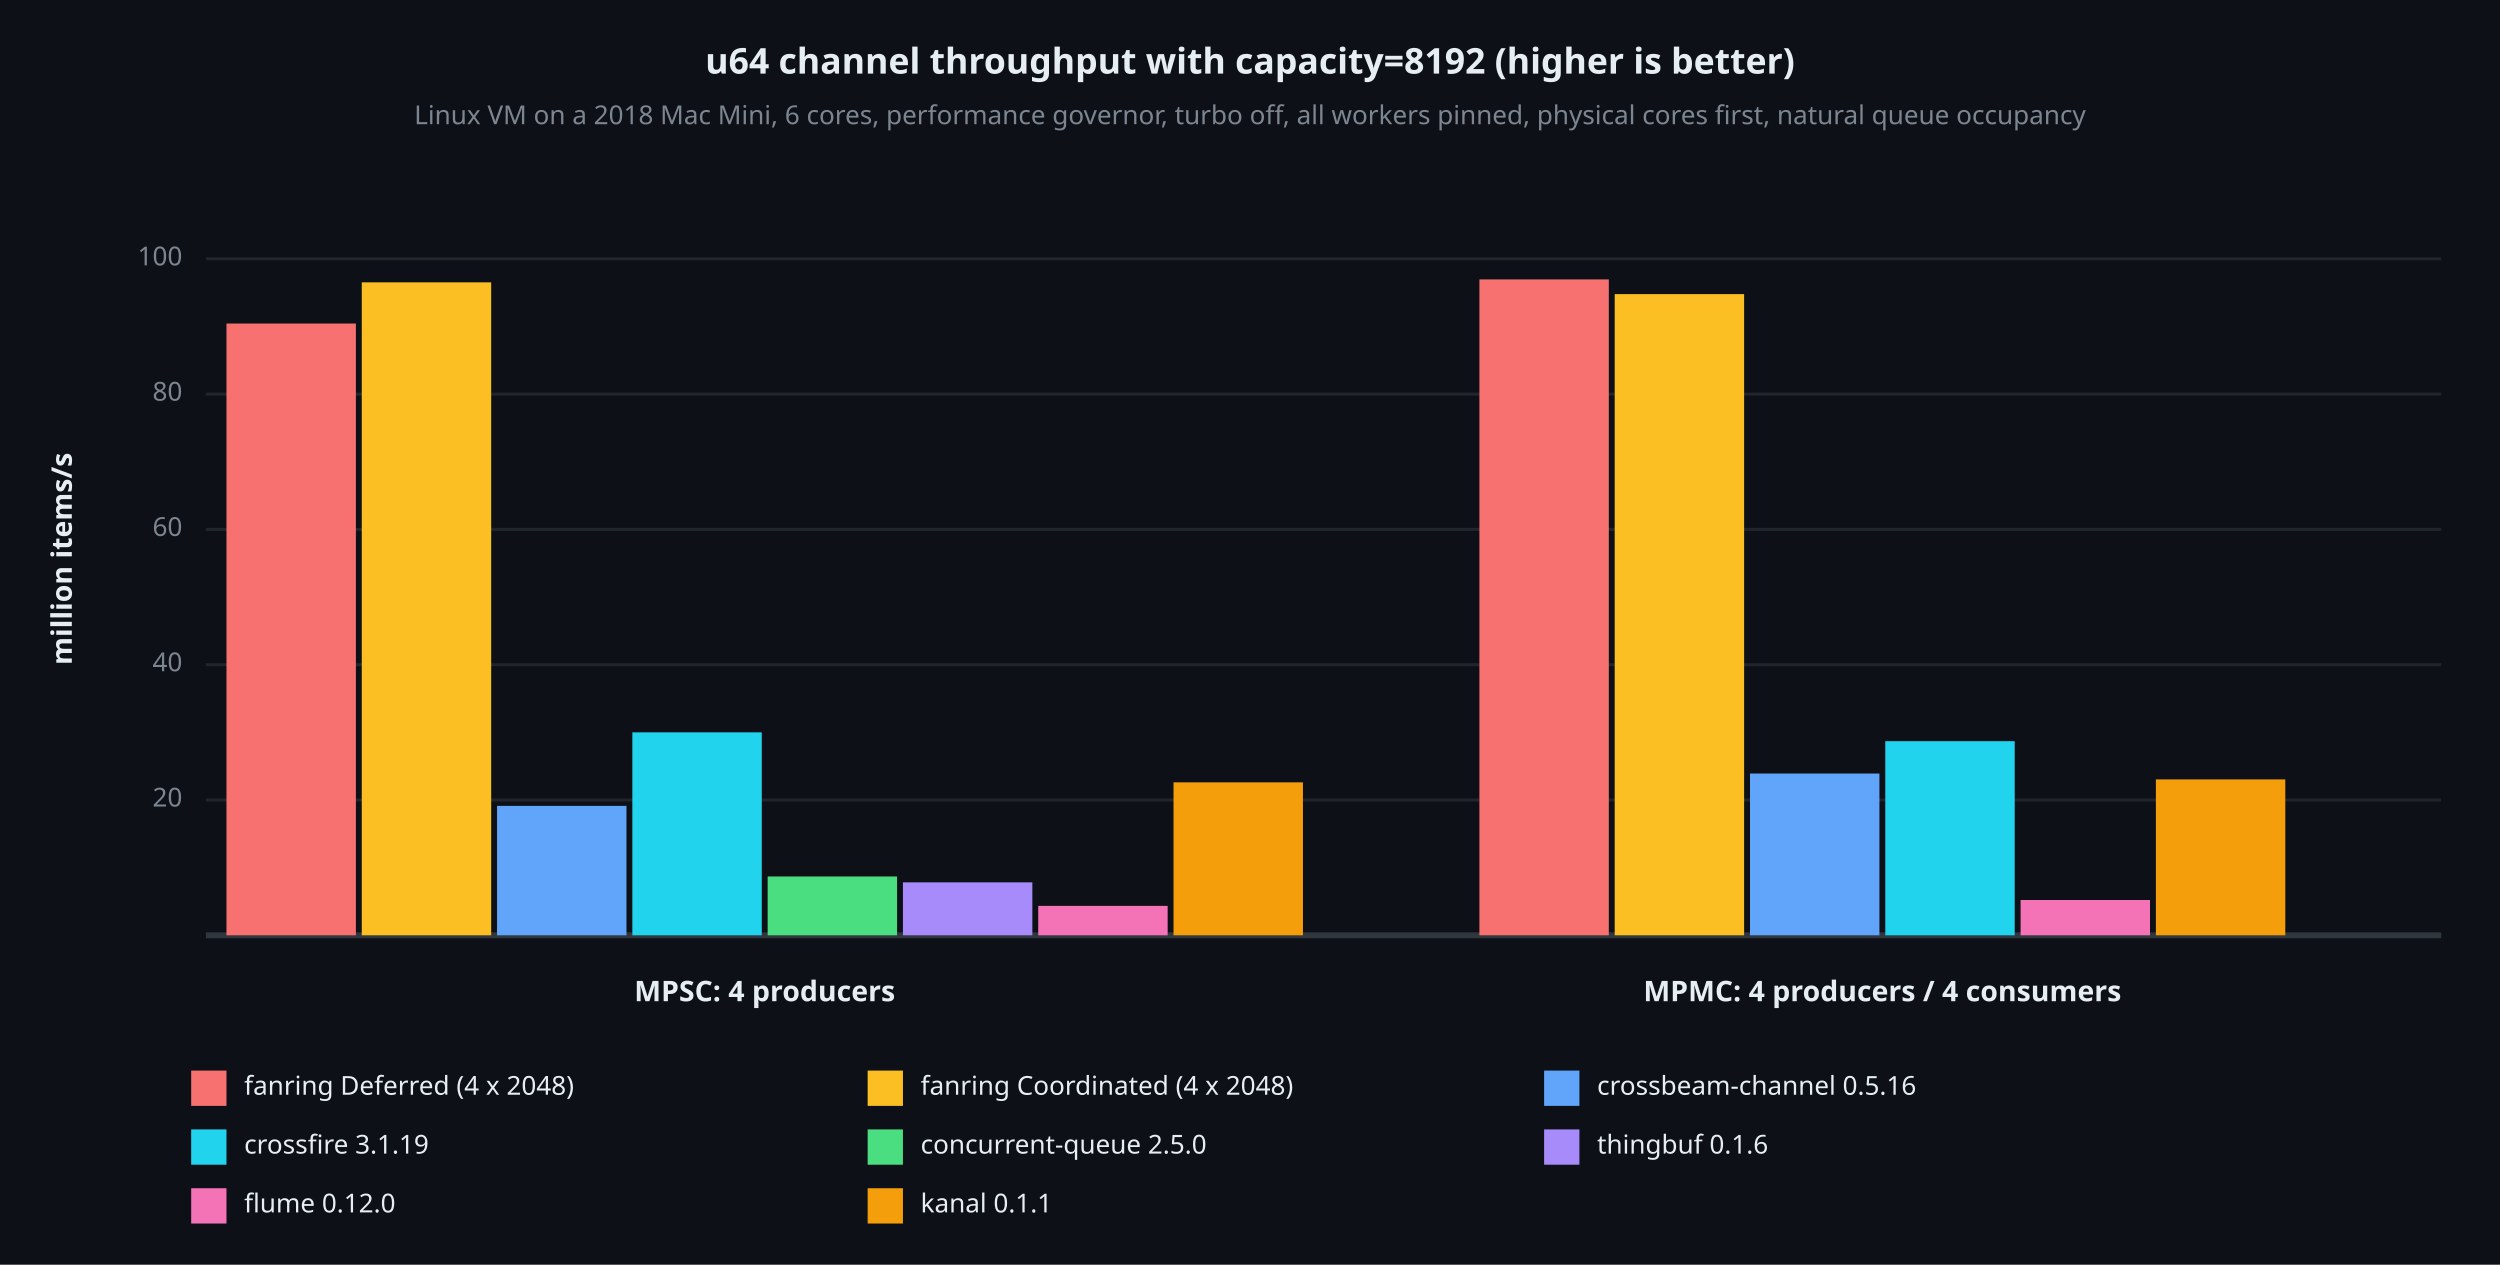
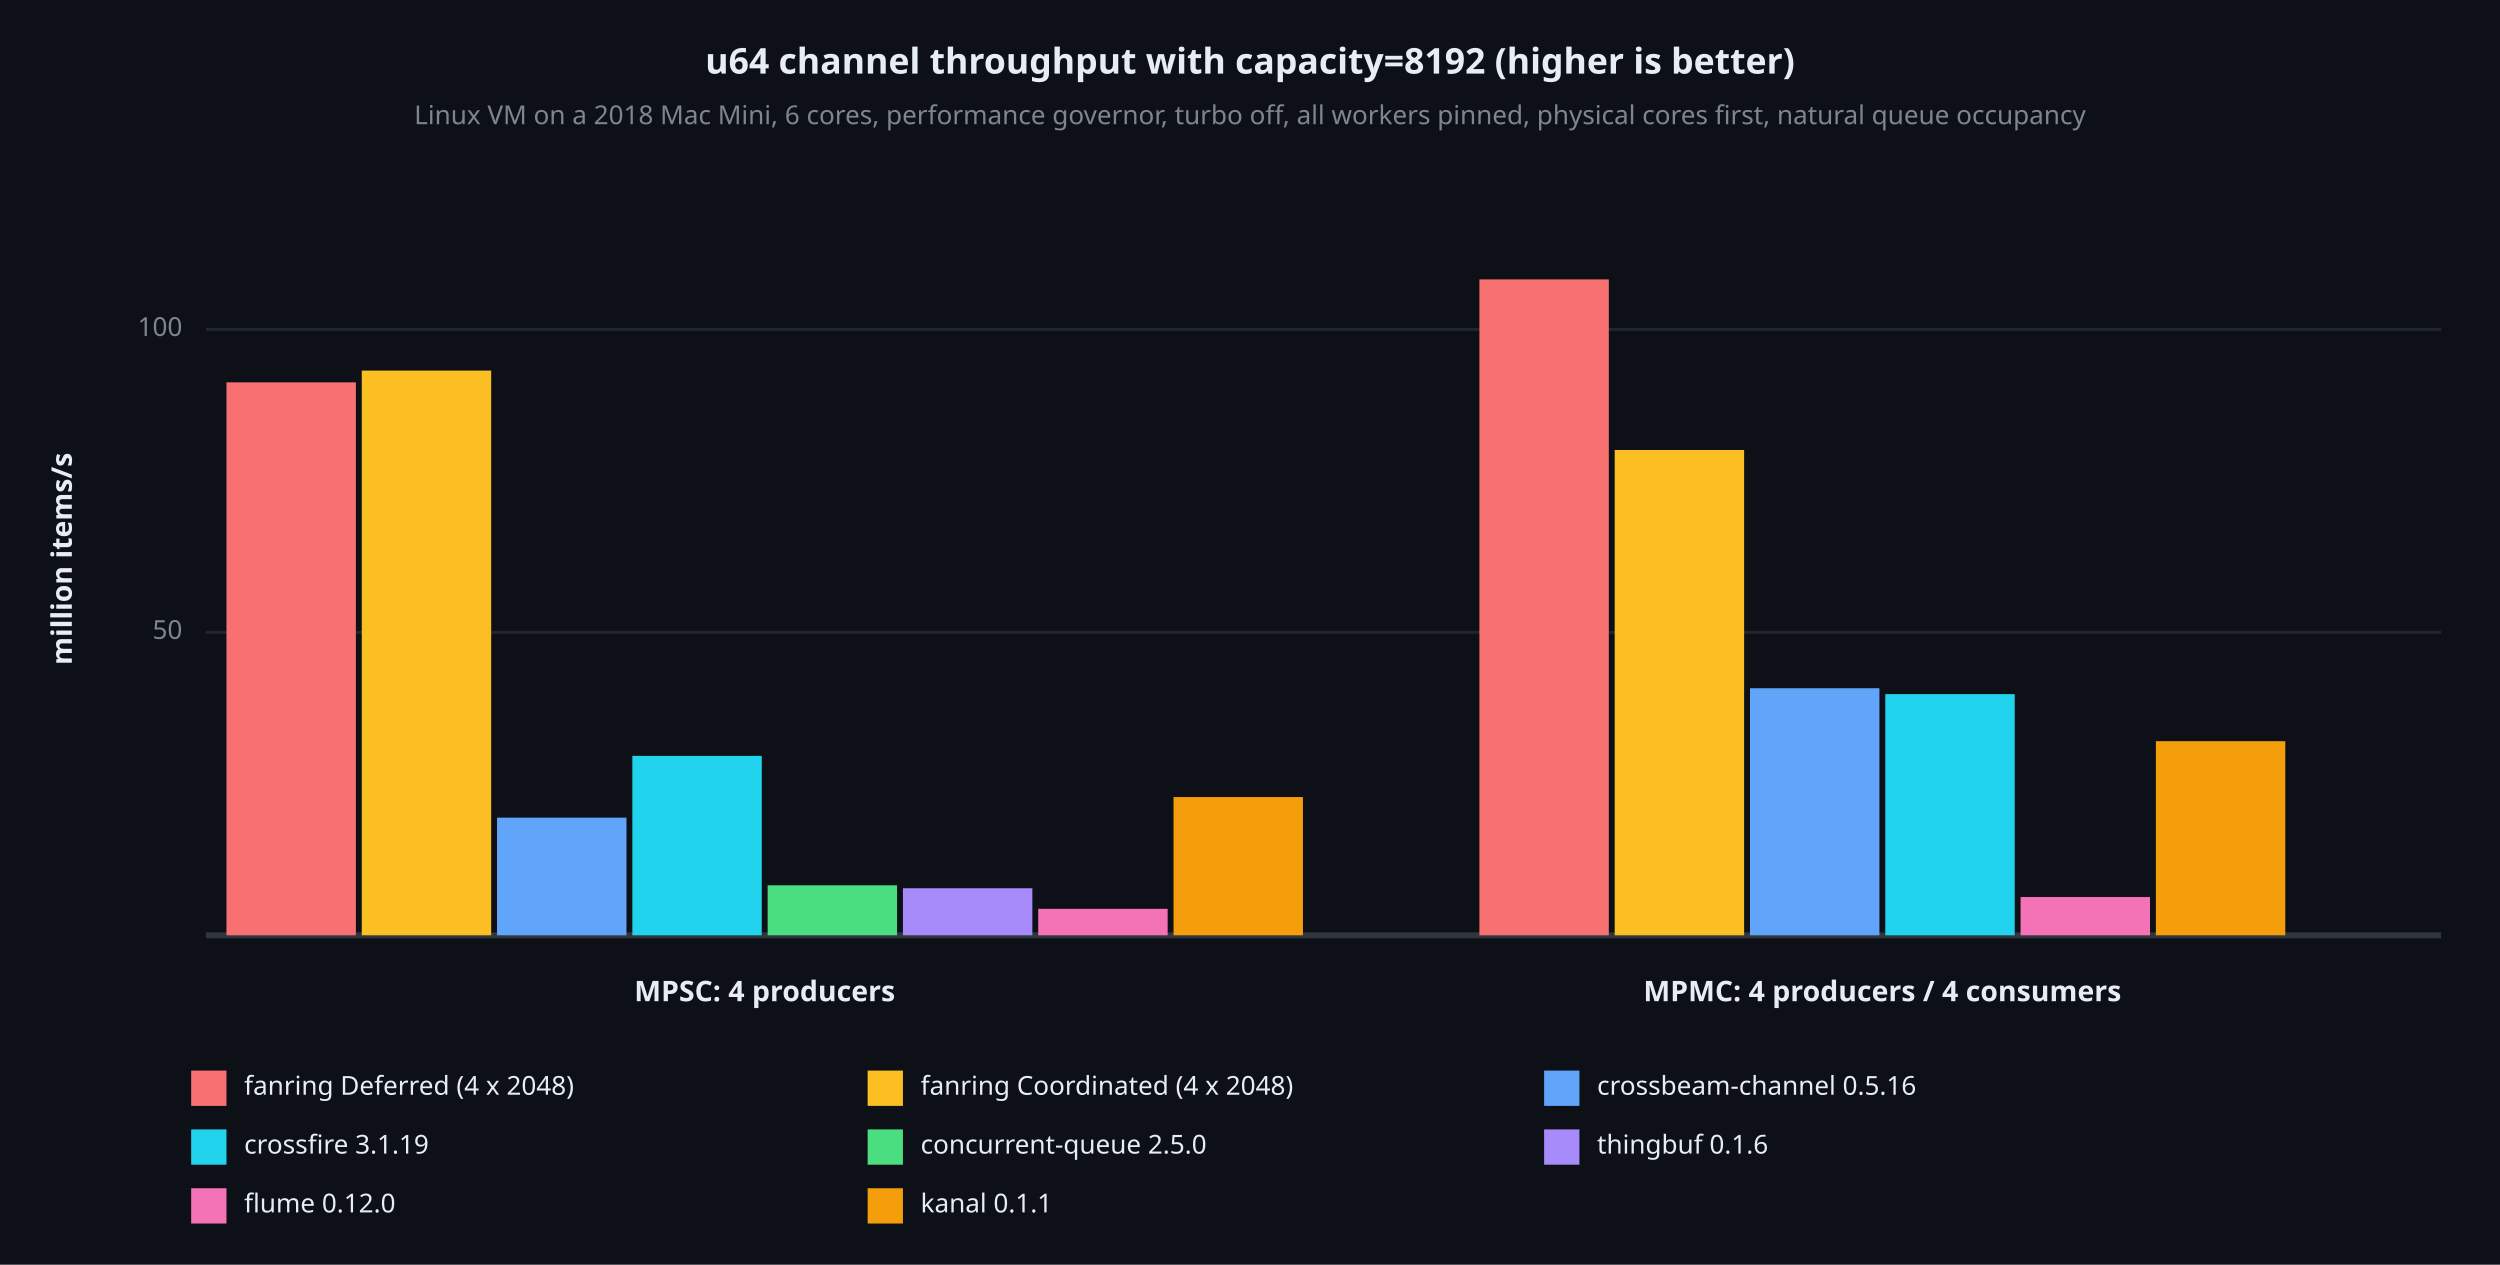
<svg xmlns="http://www.w3.org/2000/svg" viewBox="0 0 850 430" font-family="system-ui, -apple-system, sans-serif">
  <rect x="0" y="0" width="850" height="430" opacity="1" fill="#0D1117" stroke="none" />
  <text x="425" y="22" dy="0.5ex" text-anchor="middle" font-family="sans-serif" font-size="12.097" opacity="1" fill="#E6EDF3" font-weight="bold">
u64 channel throughput with capacity=8192 (higher is better)
</text>
  <text x="425" y="40" dy="0.5ex" text-anchor="middle" font-family="sans-serif" font-size="8.871" opacity="1" fill="#7D8590">
Linux VM on a 2018 Mac Mini, 6 cores, performance governor, turbo off, all workers pinned, physical cores first, natural queue occupancy
</text>
  <text x="22" y="190" dy="0.5ex" text-anchor="middle" font-family="sans-serif" font-size="9.677" opacity="1" fill="#E6EDF3" font-weight="bold" transform="rotate(270, 22, 190)">
million items/s
</text>
-   <polyline fill="none" opacity="1" stroke="#21262D" stroke-width="1" points="70,272 830,272 " />
-   <text x="62" y="272" dy="0.5ex" text-anchor="end" font-family="sans-serif" font-size="8.871" opacity="1" fill="#7D8590">
- 20
+   <polyline fill="none" opacity="1" stroke="#21262D" stroke-width="1" points="70,215 830,215 " />
+   <text x="62" y="215" dy="0.5ex" text-anchor="end" font-family="sans-serif" font-size="8.871" opacity="1" fill="#7D8590">
+ 50
</text>
-   <polyline fill="none" opacity="1" stroke="#21262D" stroke-width="1" points="70,226 830,226 " />
-   <text x="62" y="226" dy="0.5ex" text-anchor="end" font-family="sans-serif" font-size="8.871" opacity="1" fill="#7D8590">
- 40
- </text>
-   <polyline fill="none" opacity="1" stroke="#21262D" stroke-width="1" points="70,180 830,180 " />
-   <text x="62" y="180" dy="0.5ex" text-anchor="end" font-family="sans-serif" font-size="8.871" opacity="1" fill="#7D8590">
- 60
- </text>
-   <polyline fill="none" opacity="1" stroke="#21262D" stroke-width="1" points="70,134 830,134 " />
-   <text x="62" y="134" dy="0.5ex" text-anchor="end" font-family="sans-serif" font-size="8.871" opacity="1" fill="#7D8590">
- 80
- </text>
-   <polyline fill="none" opacity="1" stroke="#21262D" stroke-width="1" points="70,88 830,88 " />
-   <text x="62" y="88" dy="0.5ex" text-anchor="end" font-family="sans-serif" font-size="8.871" opacity="1" fill="#7D8590">
+   <polyline fill="none" opacity="1" stroke="#21262D" stroke-width="1" points="70,112 830,112 " />
+   <text x="62" y="112" dy="0.5ex" text-anchor="end" font-family="sans-serif" font-size="8.871" opacity="1" fill="#7D8590">
100
</text>
  <polyline fill="none" opacity="1" stroke="#30363D" stroke-width="2" points="70,318 830,318 " />
-   <rect x="77" y="110" width="44" height="208" opacity="1" fill="#F87171" stroke="none" />
-   <rect x="123" y="96" width="44" height="222" opacity="1" fill="#FBBF24" stroke="none" />
-   <rect x="169" y="274" width="44" height="44" opacity="1" fill="#60A5FA" stroke="none" />
-   <rect x="215" y="249" width="44" height="69" opacity="1" fill="#22D3EE" stroke="none" />
-   <rect x="261" y="298" width="44" height="20" opacity="1" fill="#4ADE80" stroke="none" />
-   <rect x="307" y="300" width="44" height="18" opacity="1" fill="#A78BFA" stroke="none" />
-   <rect x="353" y="308" width="44" height="10" opacity="1" fill="#F472B6" stroke="none" />
-   <rect x="399" y="266" width="44" height="52" opacity="1" fill="#F59E0B" stroke="none" />
+   <rect x="77" y="130" width="44" height="188" opacity="1" fill="#F87171" stroke="none" />
+   <rect x="123" y="126" width="44" height="192" opacity="1" fill="#FBBF24" stroke="none" />
+   <rect x="169" y="278" width="44" height="40" opacity="1" fill="#60A5FA" stroke="none" />
+   <rect x="215" y="257" width="44" height="61" opacity="1" fill="#22D3EE" stroke="none" />
+   <rect x="261" y="301" width="44" height="17" opacity="1" fill="#4ADE80" stroke="none" />
+   <rect x="307" y="302" width="44" height="16" opacity="1" fill="#A78BFA" stroke="none" />
+   <rect x="353" y="309" width="44" height="9" opacity="1" fill="#F472B6" stroke="none" />
+   <rect x="399" y="271" width="44" height="47" opacity="1" fill="#F59E0B" stroke="none" />
  <text x="260" y="338" dy="0.5ex" text-anchor="middle" font-family="sans-serif" font-size="9.677" opacity="1" fill="#E6EDF3" font-weight="bold">
MPSC: 4 producers
</text>
  <rect x="503" y="95" width="44" height="223" opacity="1" fill="#F87171" stroke="none" />
-   <rect x="549" y="100" width="44" height="218" opacity="1" fill="#FBBF24" stroke="none" />
-   <rect x="595" y="263" width="44" height="55" opacity="1" fill="#60A5FA" stroke="none" />
-   <rect x="641" y="252" width="44" height="66" opacity="1" fill="#22D3EE" stroke="none" />
-   <rect x="687" y="306" width="44" height="12" opacity="1" fill="#F472B6" stroke="none" />
-   <rect x="733" y="265" width="44" height="53" opacity="1" fill="#F59E0B" stroke="none" />
+   <rect x="549" y="153" width="44" height="165" opacity="1" fill="#FBBF24" stroke="none" />
+   <rect x="595" y="234" width="44" height="84" opacity="1" fill="#60A5FA" stroke="none" />
+   <rect x="641" y="236" width="44" height="82" opacity="1" fill="#22D3EE" stroke="none" />
+   <rect x="687" y="305" width="44" height="13" opacity="1" fill="#F472B6" stroke="none" />
+   <rect x="733" y="252" width="44" height="66" opacity="1" fill="#F59E0B" stroke="none" />
  <text x="640" y="338" dy="0.5ex" text-anchor="middle" font-family="sans-serif" font-size="9.677" opacity="1" fill="#E6EDF3" font-weight="bold">
MPMC: 4 producers / 4 consumers
</text>
  <rect x="65" y="364" width="12" height="12" opacity="1" fill="#F87171" stroke="none" />
  <text x="83" y="370" dy="0.5ex" text-anchor="start" font-family="sans-serif" font-size="8.871" opacity="1" fill="#E6EDF3">
fanring Deferred (4 x 2048)
</text>
  <rect x="295" y="364" width="12" height="12" opacity="1" fill="#FBBF24" stroke="none" />
  <text x="313" y="370" dy="0.5ex" text-anchor="start" font-family="sans-serif" font-size="8.871" opacity="1" fill="#E6EDF3">
fanring Coordinated (4 x 2048)
</text>
  <rect x="525" y="364" width="12" height="12" opacity="1" fill="#60A5FA" stroke="none" />
  <text x="543" y="370" dy="0.5ex" text-anchor="start" font-family="sans-serif" font-size="8.871" opacity="1" fill="#E6EDF3">
crossbeam-channel 0.5.16
</text>
  <rect x="65" y="384" width="12" height="12" opacity="1" fill="#22D3EE" stroke="none" />
  <text x="83" y="390" dy="0.5ex" text-anchor="start" font-family="sans-serif" font-size="8.871" opacity="1" fill="#E6EDF3">
crossfire 3.1.19
</text>
  <rect x="295" y="384" width="12" height="12" opacity="1" fill="#4ADE80" stroke="none" />
  <text x="313" y="390" dy="0.5ex" text-anchor="start" font-family="sans-serif" font-size="8.871" opacity="1" fill="#E6EDF3">
concurrent-queue 2.5.0
</text>
  <rect x="525" y="384" width="12" height="12" opacity="1" fill="#A78BFA" stroke="none" />
  <text x="543" y="390" dy="0.5ex" text-anchor="start" font-family="sans-serif" font-size="8.871" opacity="1" fill="#E6EDF3">
thingbuf 0.1.6
</text>
  <rect x="65" y="404" width="12" height="12" opacity="1" fill="#F472B6" stroke="none" />
  <text x="83" y="410" dy="0.5ex" text-anchor="start" font-family="sans-serif" font-size="8.871" opacity="1" fill="#E6EDF3">
flume 0.12.0
</text>
  <rect x="295" y="404" width="12" height="12" opacity="1" fill="#F59E0B" stroke="none" />
  <text x="313" y="410" dy="0.5ex" text-anchor="start" font-family="sans-serif" font-size="8.871" opacity="1" fill="#E6EDF3">
kanal 0.1.1
</text>
</svg>
